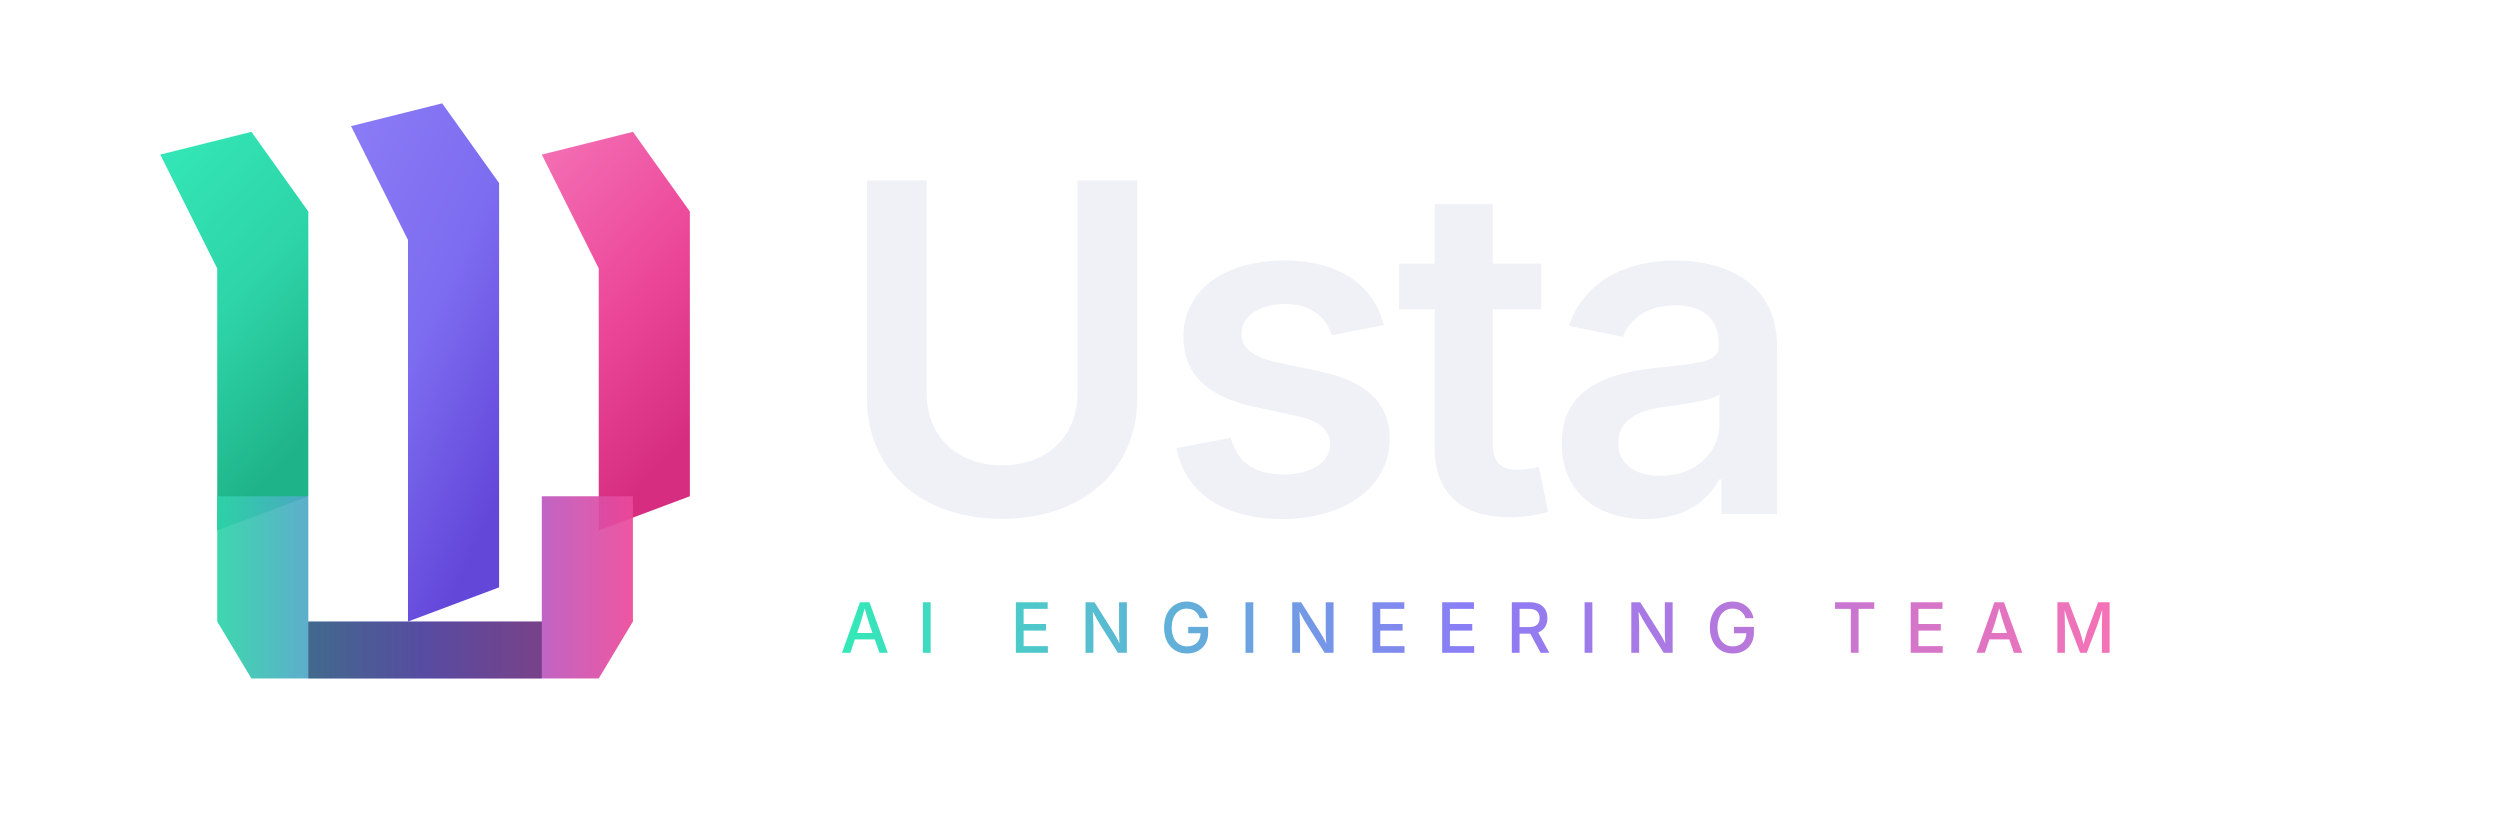
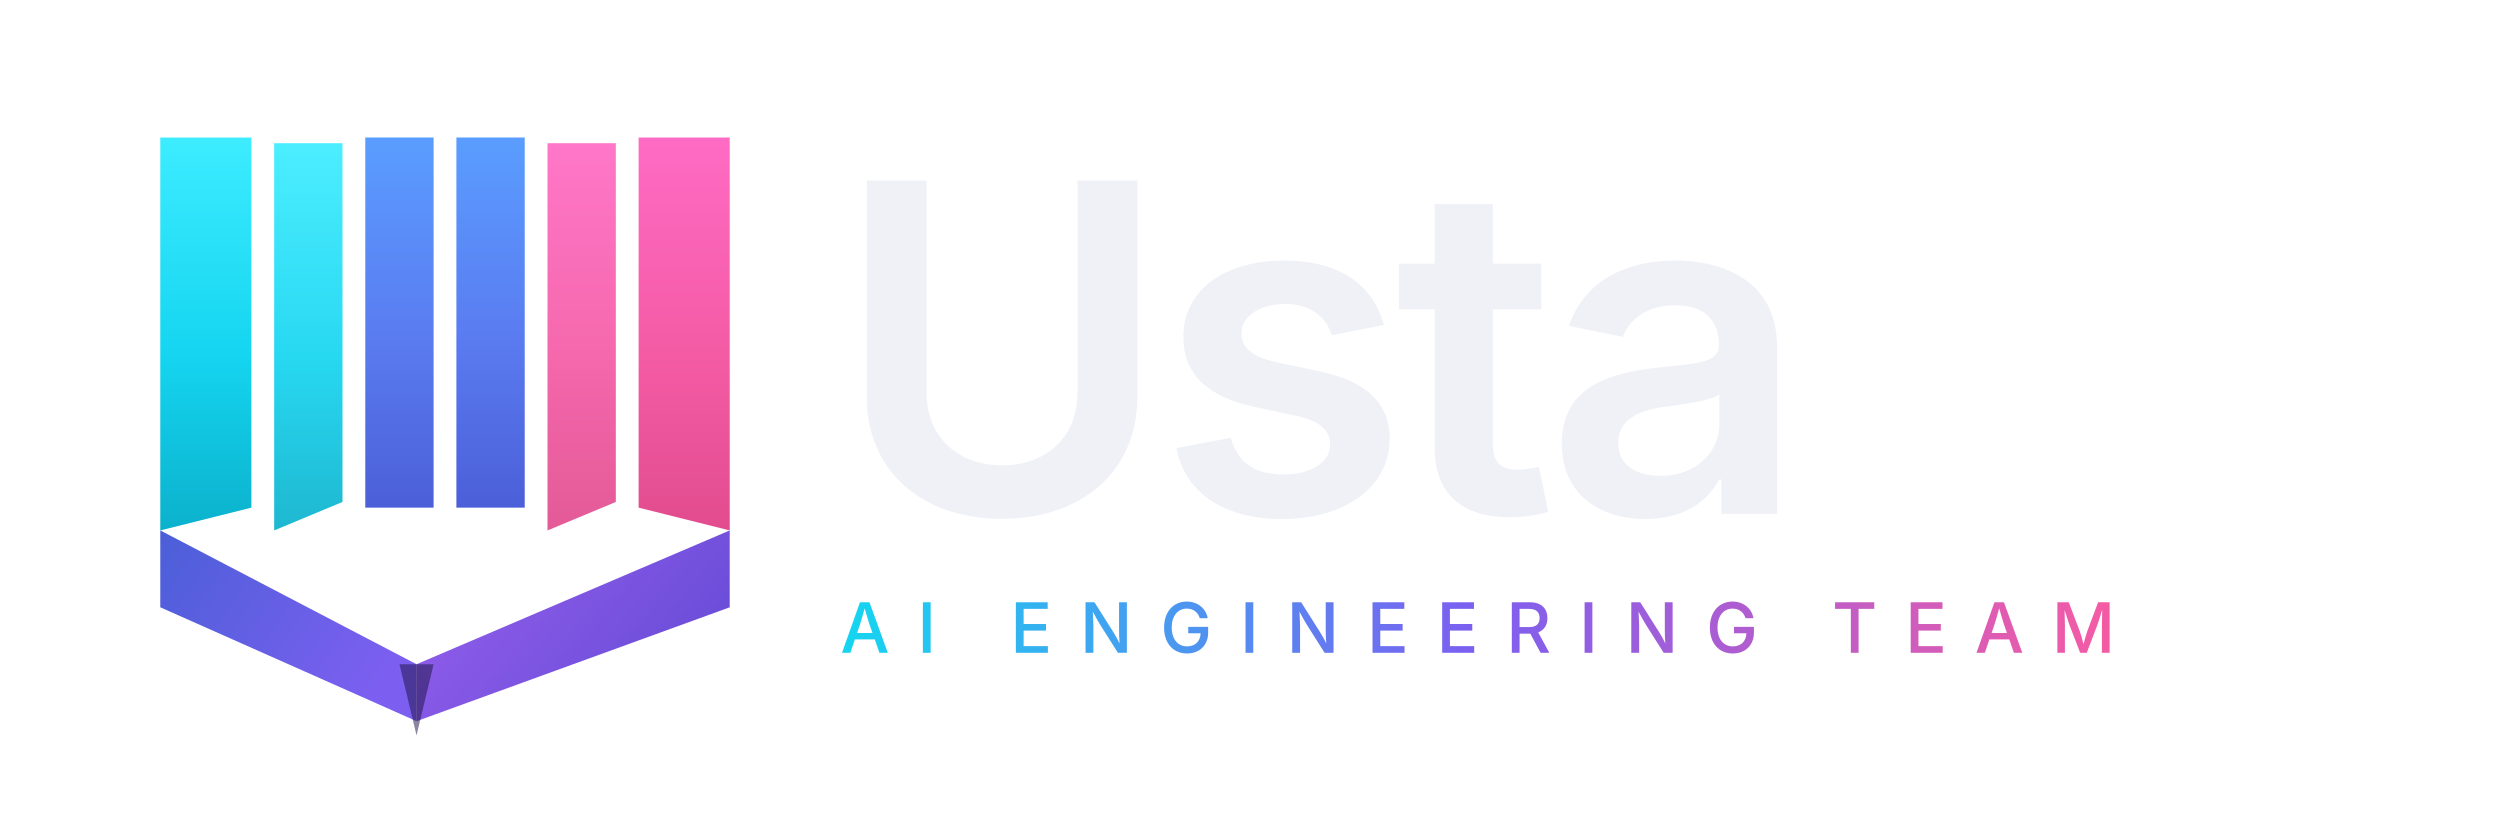
<svg xmlns="http://www.w3.org/2000/svg" viewBox="0 0 720 240" role="img" aria-label="Usta — AI engineering team">
  <defs>
-     <linearGradient id="paneTeal" x1="0" y1="0" x2="0.4" y2="1">
-       <stop offset="0%" stop-color="#34E8B8" />
-       <stop offset="55%" stop-color="#2DD4A7" />
-       <stop offset="100%" stop-color="#1FB389" />
+     <linearGradient id="paneCyan" x1="0" y1="0" x2="0" y2="1">
+       <stop offset="0%" stop-color="#3DECFF" />
+       <stop offset="55%" stop-color="#15D5F0" />
+       <stop offset="100%" stop-color="#0BB1CC" />
    </linearGradient>
-     <linearGradient id="panePurple" x1="0" y1="0" x2="0.6" y2="1">
-       <stop offset="0%" stop-color="#8B7CF6" />
-       <stop offset="55%" stop-color="#7C6CF0" />
-       <stop offset="100%" stop-color="#6347D9" />
+     <linearGradient id="paneBlue" x1="0" y1="0" x2="0" y2="1">
+       <stop offset="0%" stop-color="#5A9DFF" />
+       <stop offset="55%" stop-color="#5A7BF0" />
+       <stop offset="100%" stop-color="#4B5FD8" />
    </linearGradient>
-     <linearGradient id="panePink" x1="0" y1="0" x2="0.4" y2="1">
-       <stop offset="0%" stop-color="#F472B6" />
-       <stop offset="55%" stop-color="#EC4899" />
-       <stop offset="100%" stop-color="#D62D80" />
+     <linearGradient id="panePink" x1="0" y1="0" x2="0" y2="1">
+       <stop offset="0%" stop-color="#FF6BC4" />
+       <stop offset="55%" stop-color="#F45BA5" />
+       <stop offset="100%" stop-color="#E14C8E" />
    </linearGradient>
-     <linearGradient id="baseU" x1="0" y1="0" x2="1" y2="0">
-       <stop offset="0%" stop-color="#2DD4A7" />
-       <stop offset="50%" stop-color="#7C6CF0" />
-       <stop offset="100%" stop-color="#EC4899" />
+     <linearGradient id="baseLeft" x1="0" y1="0" x2="1" y2="0.5">
+       <stop offset="0%" stop-color="#4B5FD8" />
+       <stop offset="100%" stop-color="#7C5FF0" />
+     </linearGradient>
+     <linearGradient id="baseRight" x1="0" y1="0" x2="1" y2="0.5">
+       <stop offset="0%" stop-color="#9760EE" />
+       <stop offset="100%" stop-color="#6A4DD8" />
    </linearGradient>
    <linearGradient id="taglineGrad" x1="0" y1="0" x2="1" y2="0">
-       <stop offset="0%" stop-color="#34E8B8" />
-       <stop offset="50%" stop-color="#8B7CF6" />
-       <stop offset="100%" stop-color="#F472B6" />
+       <stop offset="0%" stop-color="#15D5F0" />
+       <stop offset="50%" stop-color="#7C5FF0" />
+       <stop offset="100%" stop-color="#F45BA5" />
    </linearGradient>
  </defs>
  <g transform="translate(15 15) scale(0.82)">
-     <path d="M 38 36 L 70 28 L 90 56 L 90 156 L 58 168 L 58 76 Z" fill="url(#paneTeal)" />
-     <path d="M 105 26 L 137 18 L 157 46 L 157 188 L 125 200 L 125 66 Z" fill="url(#panePurple)" />
-     <path d="M 172 36 L 204 28 L 224 56 L 224 156 L 192 168 L 192 76 Z" fill="url(#panePink)" />
-     <path d="M 58 156 L 90 156 L 90 200 L 172 200 L 172 156 L 204 156 L 204 200 L 192 220 L 70 220 L 58 200 Z" fill="url(#baseU)" opacity="0.92" />
-     <path d="M 90 200 L 90 220 L 172 220 L 172 200 Z" fill="#1F1640" opacity="0.45" />
+     <path d="M 38 30 L 70 30 L 70 160 L 38 168 Z" fill="url(#paneCyan)" />
+     <path d="M 78 32 L 102 32 L 102 158 L 78 168 Z" fill="url(#paneCyan)" opacity="0.92" />
+     <path d="M 110 30 L 134 30 L 134 160 L 110 160 Z" fill="url(#paneBlue)" />
+     <path d="M 142 30 L 166 30 L 166 160 L 142 160 Z" fill="url(#paneBlue)" />
+     <path d="M 174 32 L 198 32 L 198 158 L 174 168 Z" fill="url(#panePink)" opacity="0.92" />
+     <path d="M 206 30 L 238 30 L 238 168 L 206 160 Z" fill="url(#panePink)" />
+     <path d="M 38 168 L 128 215 L 128 235 L 38 195 Z" fill="url(#baseLeft)" />
+     <path d="M 128 215 L 238 168 L 238 195 L 128 235 Z" fill="url(#baseRight)" />
+     <path d="M 122 215 L 134 215 L 128 240 Z" fill="#1A0F40" opacity="0.5" />
  </g>
  <text x="240" y="148" font-family="ui-sans-serif, -apple-system, 'Inter', system-ui, sans-serif" font-size="132" font-weight="600" letter-spacing="-4" fill="#F0F1F7">Usta</text>
  <text x="242" y="188" font-family="ui-sans-serif, -apple-system, 'Inter', system-ui, sans-serif" font-size="20" font-weight="500" letter-spacing="8" fill="url(#taglineGrad)">AI ENGINEERING TEAM</text>
</svg>
